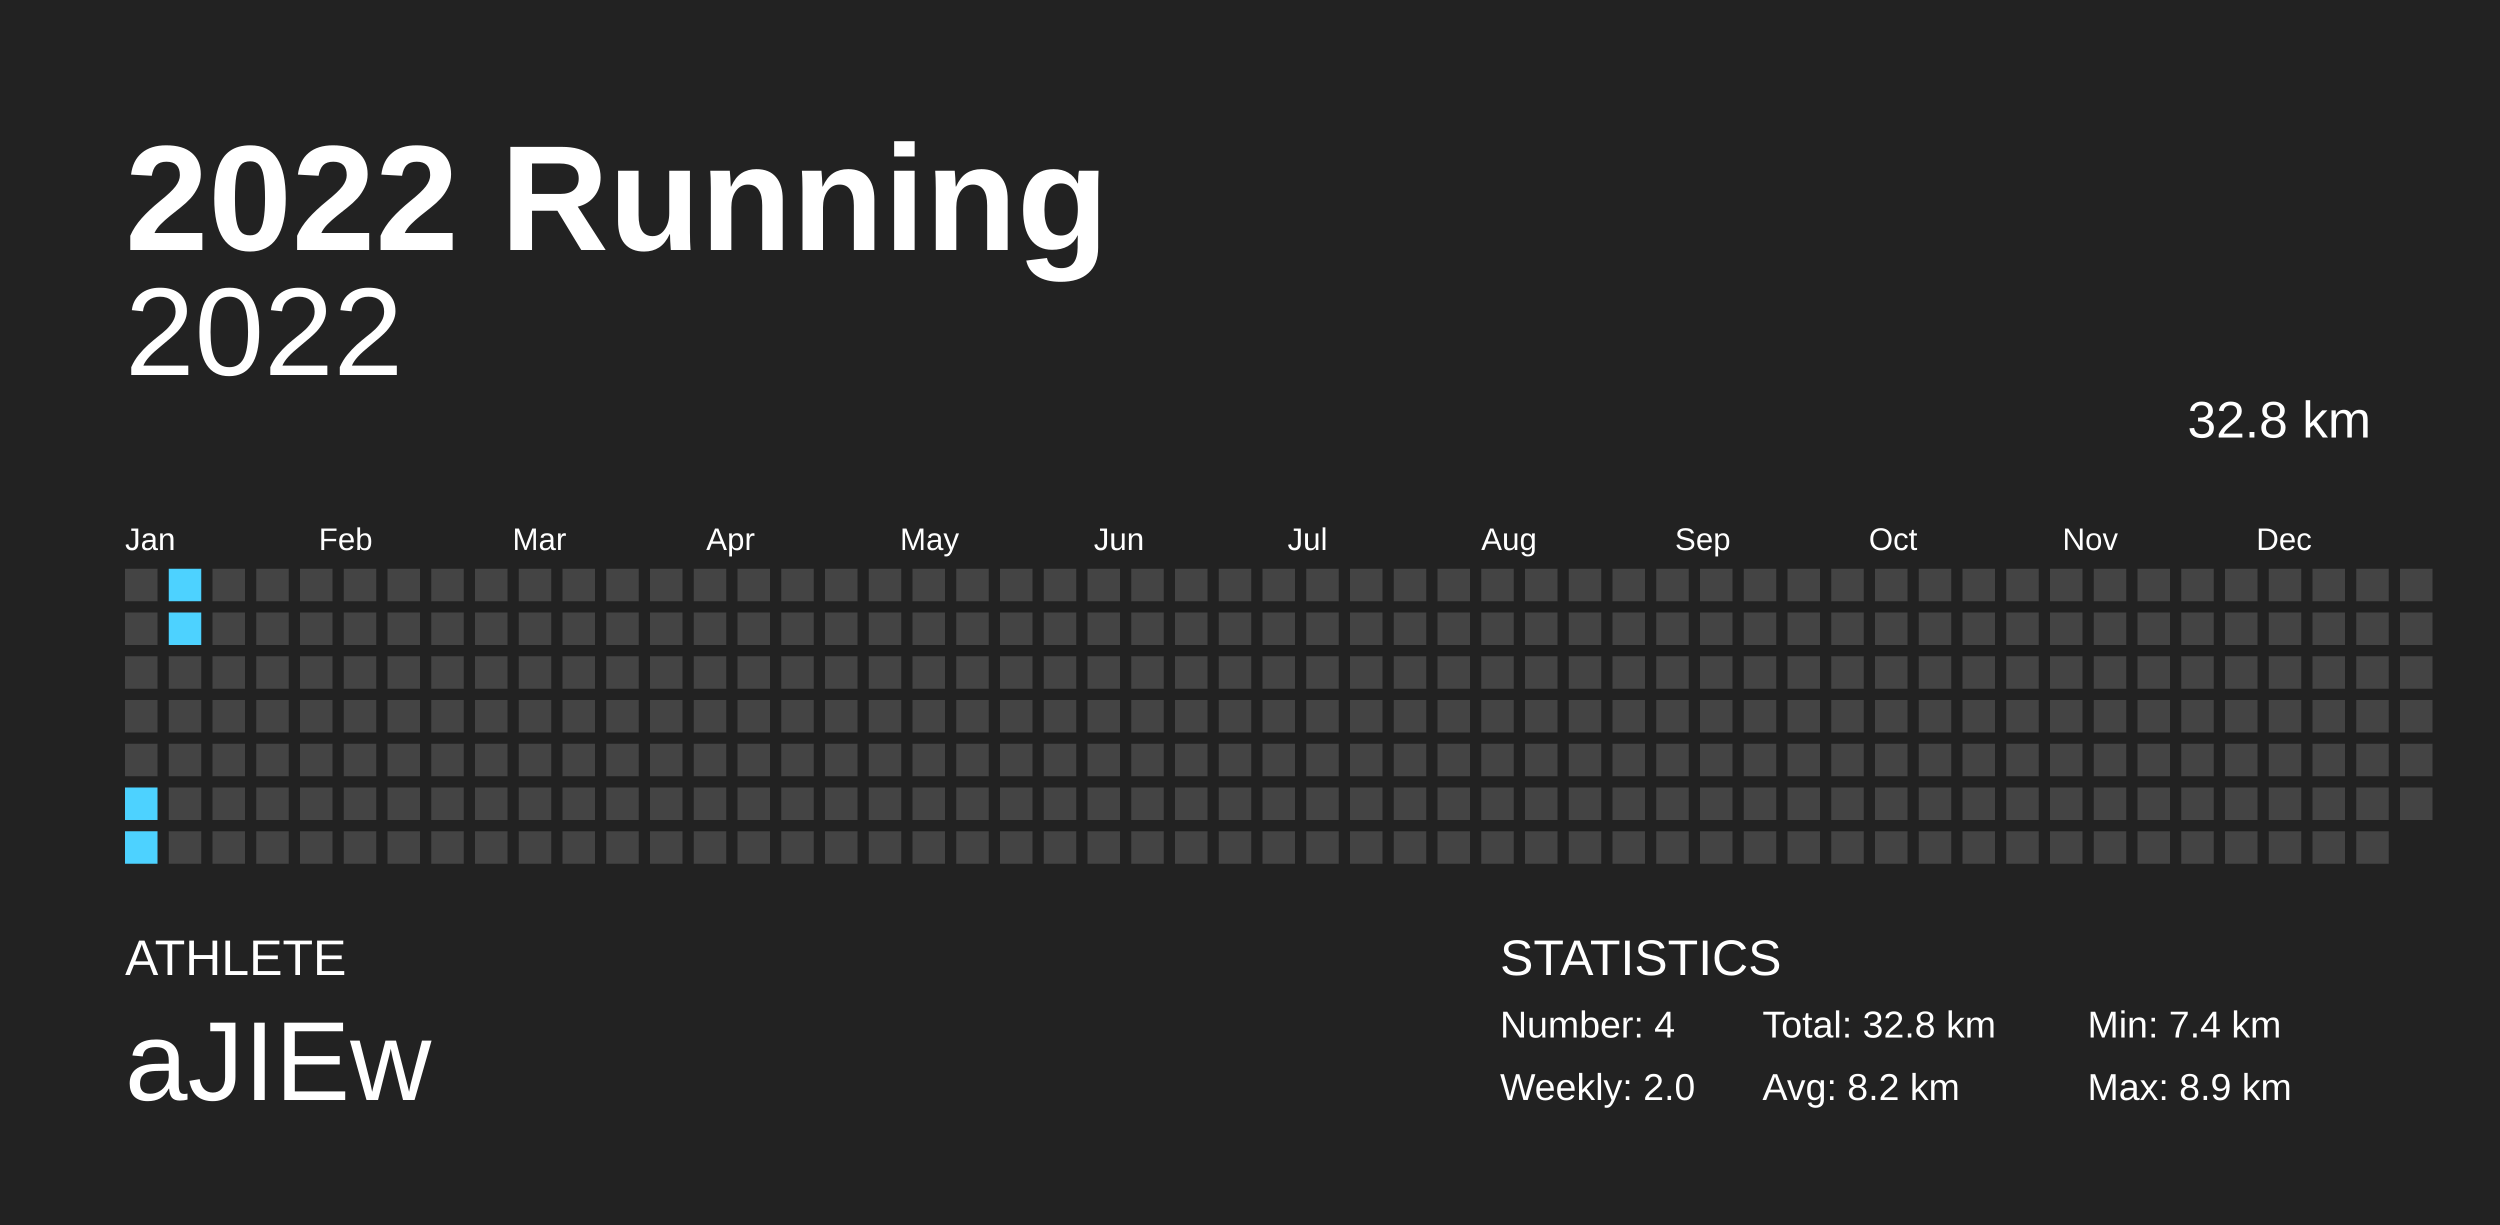
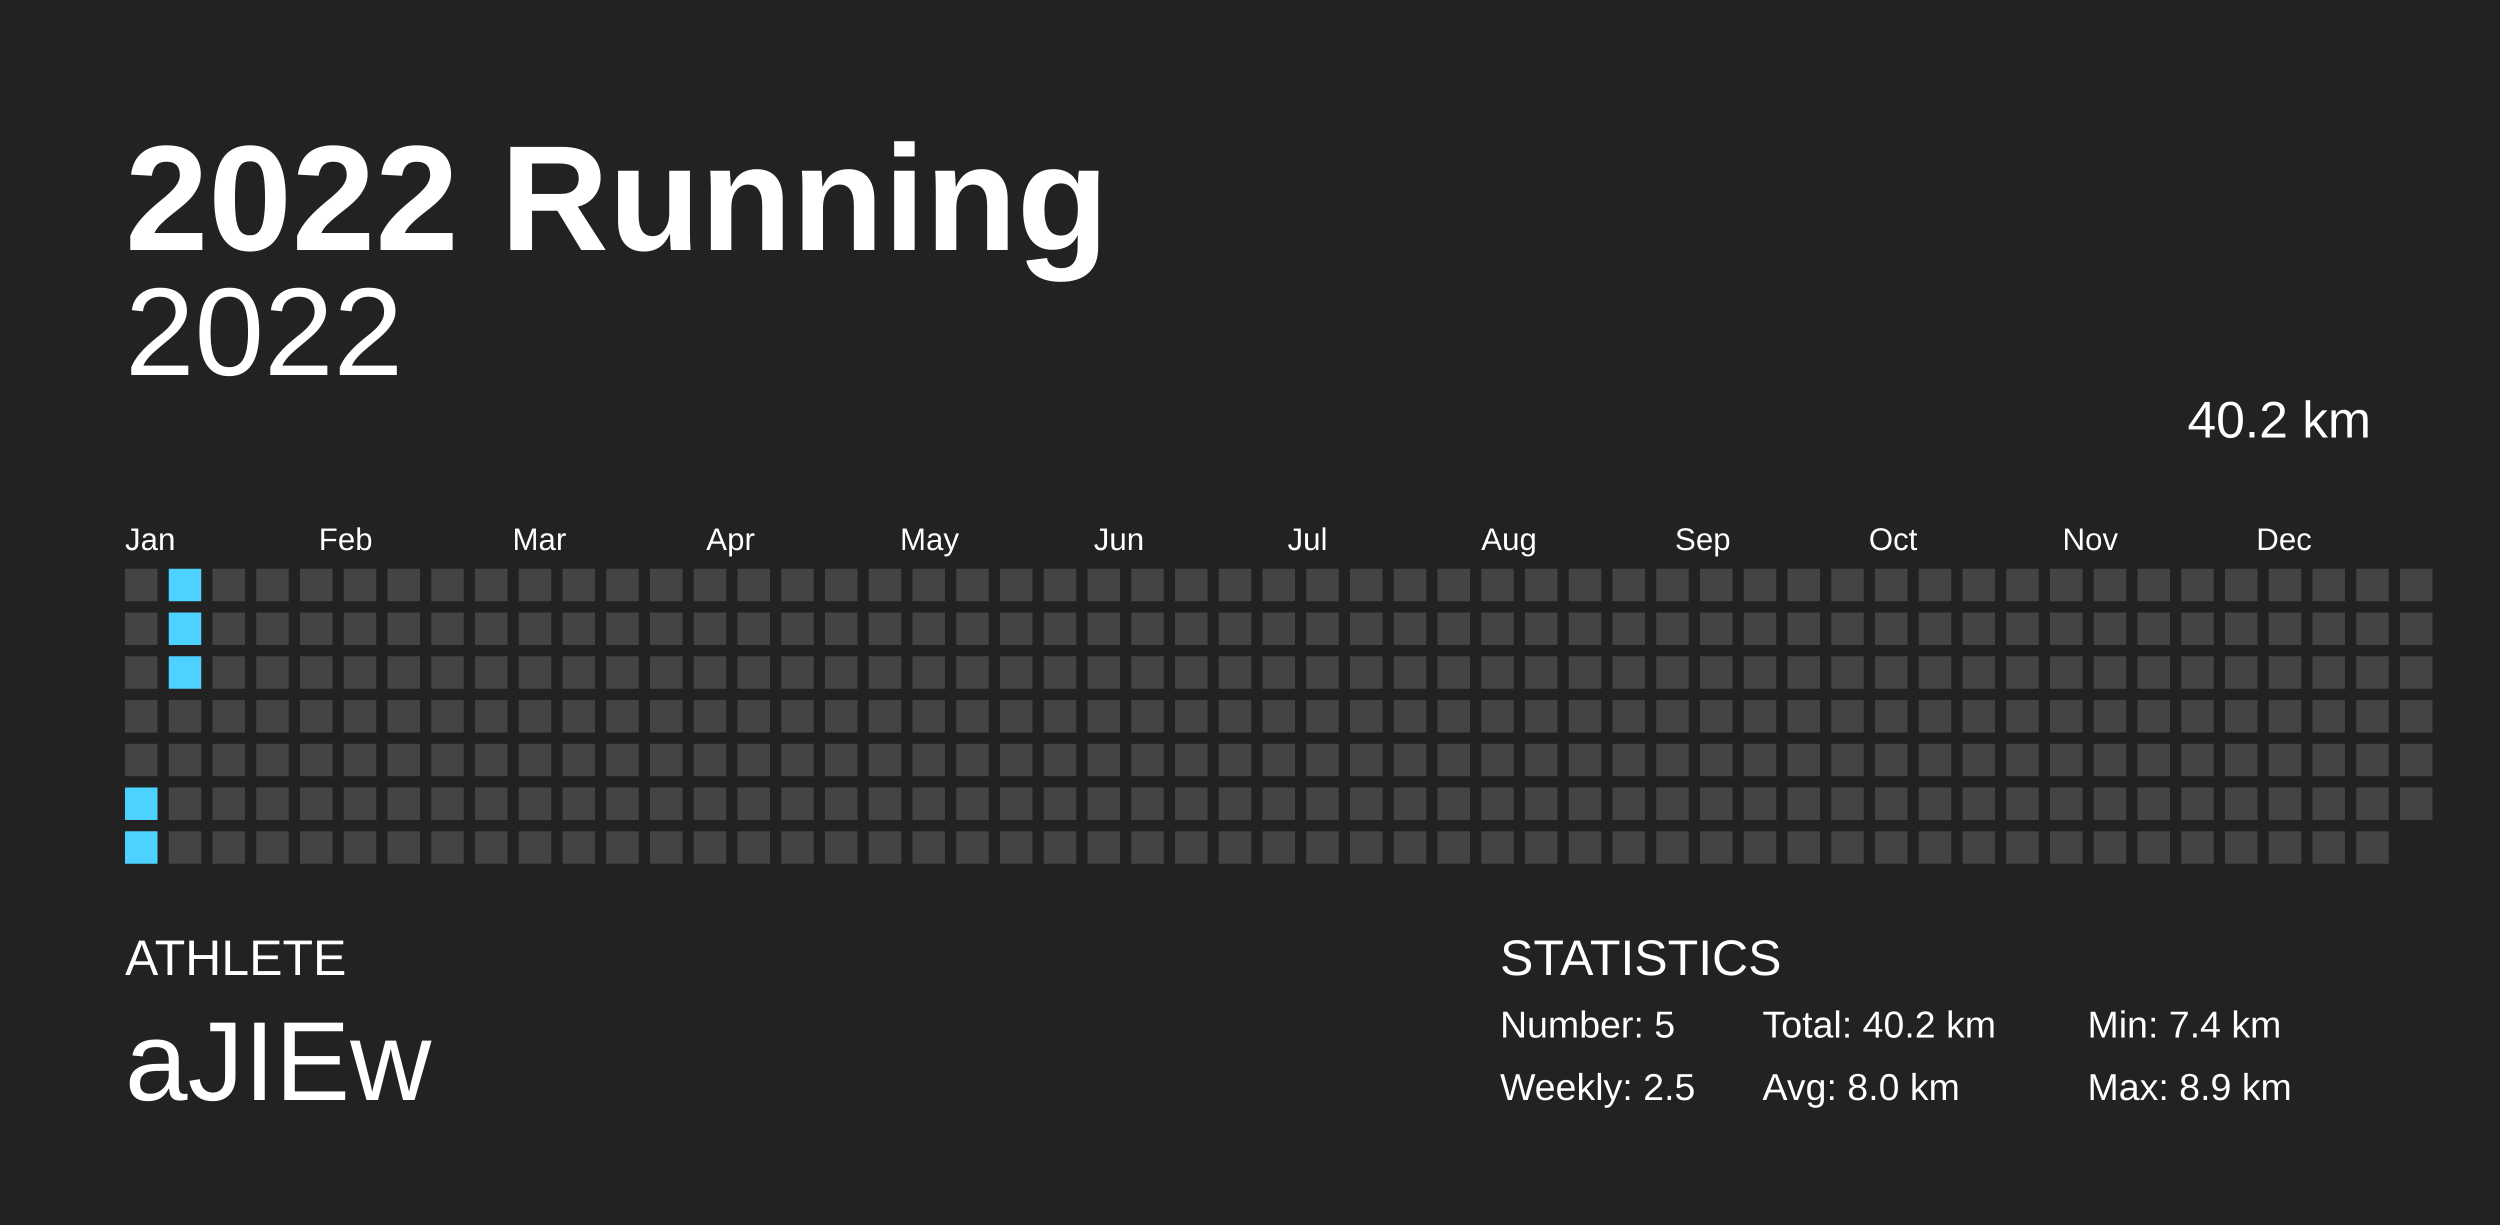
<svg xmlns="http://www.w3.org/2000/svg" baseProfile="full" height="98mm" version="1.1" viewBox="0,0,200,98" width="200mm">
  <defs />
  <rect fill="#222222" height="98" width="200" x="0" y="0" />
  <text fill="#FFFFFF" style="font-size:12px; font-family:Arial; font-weight:bold;" x="10" y="20">2022 Running</text>
  <text fill="#FFFFFF" style="font-size:4px; font-family:Arial" x="10" y="78">ATHLETE</text>
  <text fill="#FFFFFF" style="font-size:9px; font-family:Arial" x="10" y="88">aJIEw</text>
  <text fill="#FFFFFF" style="font-size:4px; font-family:Arial" x="120" y="78">STATISTICS</text>
-   <text fill="#FFFFFF" style="font-size:3px; font-family:Arial" x="120" y="83">Number: 4</text>
-   <text fill="#FFFFFF" style="font-size:3px; font-family:Arial" x="120" y="88">Weekly: 2.0</text>
-   <text fill="#FFFFFF" style="font-size:3px; font-family:Arial" x="141" y="83">Total: 32.8 km</text>
-   <text fill="#FFFFFF" style="font-size:3px; font-family:Arial" x="141" y="88">Avg: 8.2 km</text>
+   <text fill="#FFFFFF" style="font-size:3px; font-family:Arial" x="120" y="83">Number: 5</text>
+   <text fill="#FFFFFF" style="font-size:3px; font-family:Arial" x="120" y="88">Weekly: 2.5</text>
+   <text fill="#FFFFFF" style="font-size:3px; font-family:Arial" x="141" y="83">Total: 40.2 km</text>
+   <text fill="#FFFFFF" style="font-size:3px; font-family:Arial" x="141" y="88">Avg: 8.0 km</text>
  <text fill="#FFFFFF" style="font-size:3px; font-family:Arial" x="167" y="83">Min: 7.4 km</text>
  <text fill="#FFFFFF" style="font-size:3px; font-family:Arial" x="167" y="88">Max: 8.9 km</text>
  <text alignment-baseline="hanging" fill="#FFFFFF" style="font-size:10.0px; font-family:Arial;" x="10" y="30">2022</text>
-   <text alignment-baseline="hanging" fill="#FFFFFF" style="font-size:4.125px; font-family:Arial;" x="175" y="35">32.8 km</text>
+   <text alignment-baseline="hanging" fill="#FFFFFF" style="font-size:4.125px; font-family:Arial;" x="175" y="35">40.2 km</text>
  <text fill="#FFFFFF" style="font-size:2.5px; font-family:Arial" x="10.0" y="44">Jan</text>
  <text fill="#FFFFFF" style="font-size:2.5px; font-family:Arial" x="25.5" y="44">Feb</text>
  <text fill="#FFFFFF" style="font-size:2.5px; font-family:Arial" x="41.0" y="44">Mar</text>
  <text fill="#FFFFFF" style="font-size:2.5px; font-family:Arial" x="56.5" y="44">Apr</text>
  <text fill="#FFFFFF" style="font-size:2.5px; font-family:Arial" x="72.0" y="44">May</text>
  <text fill="#FFFFFF" style="font-size:2.5px; font-family:Arial" x="87.5" y="44">Jun</text>
  <text fill="#FFFFFF" style="font-size:2.5px; font-family:Arial" x="103.0" y="44">Jul</text>
  <text fill="#FFFFFF" style="font-size:2.5px; font-family:Arial" x="118.5" y="44">Aug</text>
  <text fill="#FFFFFF" style="font-size:2.5px; font-family:Arial" x="134.0" y="44">Sep</text>
  <text fill="#FFFFFF" style="font-size:2.5px; font-family:Arial" x="149.5" y="44">Oct</text>
  <text fill="#FFFFFF" style="font-size:2.5px; font-family:Arial" x="165.0" y="44">Nov</text>
  <text fill="#FFFFFF" style="font-size:2.5px; font-family:Arial" x="180.5" y="44">Dec</text>
  <rect fill="#444444" height="2.6" width="2.6" x="10.0" y="45.5" />
  <rect fill="#444444" height="2.6" width="2.6" x="10.0" y="49.0" />
  <rect fill="#444444" height="2.6" width="2.6" x="10.0" y="52.5" />
  <rect fill="#444444" height="2.6" width="2.6" x="10.0" y="56.0" />
  <rect fill="#444444" height="2.6" width="2.6" x="10.0" y="59.5" />
  <rect fill="#4dd2ff" height="2.6" width="2.6" x="10.0" y="63.0" />
  <rect fill="#4dd2ff" height="2.6" width="2.6" x="10.0" y="66.5" />
  <rect fill="#4dd2ff" height="2.6" width="2.6" x="13.5" y="45.5" />
  <rect fill="#4dd2ff" height="2.6" width="2.6" x="13.5" y="49.0" />
-   <rect fill="#444444" height="2.6" width="2.6" x="13.5" y="52.5" />
+   <rect fill="#4dd2ff" height="2.6" width="2.6" x="13.5" y="52.5" />
  <rect fill="#444444" height="2.6" width="2.6" x="13.5" y="56.0" />
  <rect fill="#444444" height="2.6" width="2.6" x="13.5" y="59.5" />
  <rect fill="#444444" height="2.6" width="2.6" x="13.5" y="63.0" />
  <rect fill="#444444" height="2.6" width="2.6" x="13.5" y="66.5" />
  <rect fill="#444444" height="2.6" width="2.6" x="17.0" y="45.5" />
  <rect fill="#444444" height="2.6" width="2.6" x="17.0" y="49.0" />
  <rect fill="#444444" height="2.6" width="2.6" x="17.0" y="52.5" />
  <rect fill="#444444" height="2.6" width="2.6" x="17.0" y="56.0" />
  <rect fill="#444444" height="2.6" width="2.6" x="17.0" y="59.5" />
  <rect fill="#444444" height="2.6" width="2.6" x="17.0" y="63.0" />
  <rect fill="#444444" height="2.6" width="2.6" x="17.0" y="66.5" />
  <rect fill="#444444" height="2.6" width="2.6" x="20.5" y="45.5" />
  <rect fill="#444444" height="2.6" width="2.6" x="20.5" y="49.0" />
  <rect fill="#444444" height="2.6" width="2.6" x="20.5" y="52.5" />
  <rect fill="#444444" height="2.6" width="2.6" x="20.5" y="56.0" />
  <rect fill="#444444" height="2.6" width="2.6" x="20.5" y="59.5" />
  <rect fill="#444444" height="2.6" width="2.6" x="20.5" y="63.0" />
  <rect fill="#444444" height="2.6" width="2.6" x="20.5" y="66.5" />
  <rect fill="#444444" height="2.6" width="2.6" x="24.0" y="45.5" />
  <rect fill="#444444" height="2.6" width="2.6" x="24.0" y="49.0" />
  <rect fill="#444444" height="2.6" width="2.6" x="24.0" y="52.5" />
  <rect fill="#444444" height="2.6" width="2.6" x="24.0" y="56.0" />
  <rect fill="#444444" height="2.6" width="2.6" x="24.0" y="59.5" />
  <rect fill="#444444" height="2.6" width="2.6" x="24.0" y="63.0" />
  <rect fill="#444444" height="2.6" width="2.6" x="24.0" y="66.5" />
  <rect fill="#444444" height="2.6" width="2.6" x="27.5" y="45.5" />
  <rect fill="#444444" height="2.6" width="2.6" x="27.5" y="49.0" />
  <rect fill="#444444" height="2.6" width="2.6" x="27.5" y="52.5" />
  <rect fill="#444444" height="2.6" width="2.6" x="27.5" y="56.0" />
  <rect fill="#444444" height="2.6" width="2.6" x="27.5" y="59.5" />
  <rect fill="#444444" height="2.6" width="2.6" x="27.5" y="63.0" />
  <rect fill="#444444" height="2.6" width="2.6" x="27.5" y="66.5" />
  <rect fill="#444444" height="2.6" width="2.6" x="31.0" y="45.5" />
  <rect fill="#444444" height="2.6" width="2.6" x="31.0" y="49.0" />
  <rect fill="#444444" height="2.6" width="2.6" x="31.0" y="52.5" />
  <rect fill="#444444" height="2.6" width="2.6" x="31.0" y="56.0" />
  <rect fill="#444444" height="2.6" width="2.6" x="31.0" y="59.5" />
  <rect fill="#444444" height="2.6" width="2.6" x="31.0" y="63.0" />
  <rect fill="#444444" height="2.6" width="2.6" x="31.0" y="66.5" />
  <rect fill="#444444" height="2.6" width="2.6" x="34.5" y="45.5" />
  <rect fill="#444444" height="2.6" width="2.6" x="34.5" y="49.0" />
  <rect fill="#444444" height="2.6" width="2.6" x="34.5" y="52.5" />
  <rect fill="#444444" height="2.6" width="2.6" x="34.5" y="56.0" />
  <rect fill="#444444" height="2.6" width="2.6" x="34.5" y="59.5" />
  <rect fill="#444444" height="2.6" width="2.6" x="34.5" y="63.0" />
  <rect fill="#444444" height="2.6" width="2.6" x="34.5" y="66.5" />
  <rect fill="#444444" height="2.6" width="2.6" x="38.0" y="45.5" />
  <rect fill="#444444" height="2.6" width="2.6" x="38.0" y="49.0" />
  <rect fill="#444444" height="2.6" width="2.6" x="38.0" y="52.5" />
  <rect fill="#444444" height="2.6" width="2.6" x="38.0" y="56.0" />
  <rect fill="#444444" height="2.6" width="2.6" x="38.0" y="59.5" />
  <rect fill="#444444" height="2.6" width="2.6" x="38.0" y="63.0" />
  <rect fill="#444444" height="2.6" width="2.6" x="38.0" y="66.5" />
  <rect fill="#444444" height="2.6" width="2.6" x="41.5" y="45.5" />
  <rect fill="#444444" height="2.6" width="2.6" x="41.5" y="49.0" />
  <rect fill="#444444" height="2.6" width="2.6" x="41.5" y="52.5" />
  <rect fill="#444444" height="2.6" width="2.6" x="41.5" y="56.0" />
  <rect fill="#444444" height="2.6" width="2.6" x="41.5" y="59.5" />
  <rect fill="#444444" height="2.6" width="2.6" x="41.5" y="63.0" />
  <rect fill="#444444" height="2.6" width="2.6" x="41.5" y="66.5" />
  <rect fill="#444444" height="2.6" width="2.6" x="45.0" y="45.5" />
  <rect fill="#444444" height="2.6" width="2.6" x="45.0" y="49.0" />
  <rect fill="#444444" height="2.6" width="2.6" x="45.0" y="52.5" />
  <rect fill="#444444" height="2.6" width="2.6" x="45.0" y="56.0" />
  <rect fill="#444444" height="2.6" width="2.6" x="45.0" y="59.5" />
  <rect fill="#444444" height="2.6" width="2.6" x="45.0" y="63.0" />
  <rect fill="#444444" height="2.6" width="2.6" x="45.0" y="66.5" />
  <rect fill="#444444" height="2.6" width="2.6" x="48.5" y="45.5" />
  <rect fill="#444444" height="2.6" width="2.6" x="48.5" y="49.0" />
  <rect fill="#444444" height="2.6" width="2.6" x="48.5" y="52.5" />
  <rect fill="#444444" height="2.6" width="2.6" x="48.5" y="56.0" />
  <rect fill="#444444" height="2.6" width="2.6" x="48.5" y="59.5" />
  <rect fill="#444444" height="2.6" width="2.6" x="48.5" y="63.0" />
  <rect fill="#444444" height="2.6" width="2.6" x="48.5" y="66.5" />
  <rect fill="#444444" height="2.6" width="2.6" x="52.0" y="45.5" />
  <rect fill="#444444" height="2.6" width="2.6" x="52.0" y="49.0" />
  <rect fill="#444444" height="2.6" width="2.6" x="52.0" y="52.5" />
  <rect fill="#444444" height="2.6" width="2.6" x="52.0" y="56.0" />
  <rect fill="#444444" height="2.6" width="2.6" x="52.0" y="59.5" />
  <rect fill="#444444" height="2.6" width="2.6" x="52.0" y="63.0" />
  <rect fill="#444444" height="2.6" width="2.6" x="52.0" y="66.5" />
  <rect fill="#444444" height="2.6" width="2.6" x="55.5" y="45.5" />
  <rect fill="#444444" height="2.6" width="2.6" x="55.5" y="49.0" />
  <rect fill="#444444" height="2.6" width="2.6" x="55.5" y="52.5" />
  <rect fill="#444444" height="2.6" width="2.6" x="55.5" y="56.0" />
  <rect fill="#444444" height="2.6" width="2.6" x="55.5" y="59.5" />
  <rect fill="#444444" height="2.6" width="2.6" x="55.5" y="63.0" />
  <rect fill="#444444" height="2.6" width="2.6" x="55.5" y="66.5" />
  <rect fill="#444444" height="2.6" width="2.6" x="59.0" y="45.5" />
  <rect fill="#444444" height="2.6" width="2.6" x="59.0" y="49.0" />
  <rect fill="#444444" height="2.6" width="2.6" x="59.0" y="52.5" />
  <rect fill="#444444" height="2.6" width="2.6" x="59.0" y="56.0" />
  <rect fill="#444444" height="2.6" width="2.6" x="59.0" y="59.5" />
  <rect fill="#444444" height="2.6" width="2.6" x="59.0" y="63.0" />
  <rect fill="#444444" height="2.6" width="2.6" x="59.0" y="66.5" />
  <rect fill="#444444" height="2.6" width="2.6" x="62.5" y="45.5" />
  <rect fill="#444444" height="2.6" width="2.6" x="62.5" y="49.0" />
  <rect fill="#444444" height="2.6" width="2.6" x="62.5" y="52.5" />
  <rect fill="#444444" height="2.6" width="2.6" x="62.5" y="56.0" />
  <rect fill="#444444" height="2.6" width="2.6" x="62.5" y="59.5" />
  <rect fill="#444444" height="2.6" width="2.6" x="62.5" y="63.0" />
  <rect fill="#444444" height="2.6" width="2.6" x="62.5" y="66.5" />
  <rect fill="#444444" height="2.6" width="2.6" x="66.0" y="45.5" />
  <rect fill="#444444" height="2.6" width="2.6" x="66.0" y="49.0" />
  <rect fill="#444444" height="2.6" width="2.6" x="66.0" y="52.5" />
  <rect fill="#444444" height="2.6" width="2.6" x="66.0" y="56.0" />
  <rect fill="#444444" height="2.6" width="2.6" x="66.0" y="59.5" />
  <rect fill="#444444" height="2.6" width="2.6" x="66.0" y="63.0" />
  <rect fill="#444444" height="2.6" width="2.6" x="66.0" y="66.5" />
  <rect fill="#444444" height="2.6" width="2.6" x="69.5" y="45.5" />
  <rect fill="#444444" height="2.6" width="2.6" x="69.5" y="49.0" />
  <rect fill="#444444" height="2.6" width="2.6" x="69.5" y="52.5" />
  <rect fill="#444444" height="2.6" width="2.6" x="69.5" y="56.0" />
  <rect fill="#444444" height="2.6" width="2.6" x="69.5" y="59.5" />
  <rect fill="#444444" height="2.6" width="2.6" x="69.5" y="63.0" />
  <rect fill="#444444" height="2.6" width="2.6" x="69.5" y="66.5" />
  <rect fill="#444444" height="2.6" width="2.6" x="73.0" y="45.5" />
  <rect fill="#444444" height="2.6" width="2.6" x="73.0" y="49.0" />
  <rect fill="#444444" height="2.6" width="2.6" x="73.0" y="52.5" />
  <rect fill="#444444" height="2.6" width="2.6" x="73.0" y="56.0" />
  <rect fill="#444444" height="2.6" width="2.6" x="73.0" y="59.5" />
  <rect fill="#444444" height="2.6" width="2.6" x="73.0" y="63.0" />
  <rect fill="#444444" height="2.6" width="2.6" x="73.0" y="66.5" />
  <rect fill="#444444" height="2.6" width="2.6" x="76.5" y="45.5" />
  <rect fill="#444444" height="2.6" width="2.6" x="76.5" y="49.0" />
  <rect fill="#444444" height="2.6" width="2.6" x="76.5" y="52.5" />
  <rect fill="#444444" height="2.6" width="2.6" x="76.5" y="56.0" />
  <rect fill="#444444" height="2.6" width="2.6" x="76.5" y="59.5" />
  <rect fill="#444444" height="2.6" width="2.6" x="76.5" y="63.0" />
  <rect fill="#444444" height="2.6" width="2.6" x="76.5" y="66.5" />
  <rect fill="#444444" height="2.6" width="2.6" x="80.0" y="45.5" />
  <rect fill="#444444" height="2.6" width="2.6" x="80.0" y="49.0" />
  <rect fill="#444444" height="2.6" width="2.6" x="80.0" y="52.5" />
  <rect fill="#444444" height="2.6" width="2.6" x="80.0" y="56.0" />
  <rect fill="#444444" height="2.6" width="2.6" x="80.0" y="59.5" />
  <rect fill="#444444" height="2.6" width="2.6" x="80.0" y="63.0" />
  <rect fill="#444444" height="2.6" width="2.6" x="80.0" y="66.5" />
  <rect fill="#444444" height="2.6" width="2.6" x="83.5" y="45.5" />
  <rect fill="#444444" height="2.6" width="2.6" x="83.5" y="49.0" />
  <rect fill="#444444" height="2.6" width="2.6" x="83.5" y="52.5" />
  <rect fill="#444444" height="2.6" width="2.6" x="83.5" y="56.0" />
  <rect fill="#444444" height="2.6" width="2.6" x="83.5" y="59.5" />
  <rect fill="#444444" height="2.6" width="2.6" x="83.5" y="63.0" />
  <rect fill="#444444" height="2.6" width="2.6" x="83.5" y="66.5" />
  <rect fill="#444444" height="2.6" width="2.6" x="87.0" y="45.5" />
  <rect fill="#444444" height="2.6" width="2.6" x="87.0" y="49.0" />
  <rect fill="#444444" height="2.6" width="2.6" x="87.0" y="52.5" />
  <rect fill="#444444" height="2.6" width="2.6" x="87.0" y="56.0" />
  <rect fill="#444444" height="2.6" width="2.6" x="87.0" y="59.5" />
  <rect fill="#444444" height="2.6" width="2.6" x="87.0" y="63.0" />
  <rect fill="#444444" height="2.6" width="2.6" x="87.0" y="66.5" />
  <rect fill="#444444" height="2.6" width="2.6" x="90.5" y="45.5" />
  <rect fill="#444444" height="2.6" width="2.6" x="90.5" y="49.0" />
  <rect fill="#444444" height="2.6" width="2.6" x="90.5" y="52.5" />
  <rect fill="#444444" height="2.6" width="2.6" x="90.5" y="56.0" />
  <rect fill="#444444" height="2.6" width="2.6" x="90.5" y="59.5" />
  <rect fill="#444444" height="2.6" width="2.6" x="90.5" y="63.0" />
  <rect fill="#444444" height="2.6" width="2.6" x="90.5" y="66.5" />
  <rect fill="#444444" height="2.6" width="2.6" x="94.0" y="45.5" />
  <rect fill="#444444" height="2.6" width="2.6" x="94.0" y="49.0" />
  <rect fill="#444444" height="2.6" width="2.6" x="94.0" y="52.5" />
  <rect fill="#444444" height="2.6" width="2.6" x="94.0" y="56.0" />
  <rect fill="#444444" height="2.6" width="2.6" x="94.0" y="59.5" />
  <rect fill="#444444" height="2.6" width="2.6" x="94.0" y="63.0" />
  <rect fill="#444444" height="2.6" width="2.6" x="94.0" y="66.5" />
  <rect fill="#444444" height="2.6" width="2.6" x="97.5" y="45.5" />
  <rect fill="#444444" height="2.6" width="2.6" x="97.5" y="49.0" />
  <rect fill="#444444" height="2.6" width="2.6" x="97.5" y="52.5" />
  <rect fill="#444444" height="2.6" width="2.6" x="97.5" y="56.0" />
  <rect fill="#444444" height="2.6" width="2.6" x="97.5" y="59.5" />
  <rect fill="#444444" height="2.6" width="2.6" x="97.5" y="63.0" />
  <rect fill="#444444" height="2.6" width="2.6" x="97.5" y="66.5" />
  <rect fill="#444444" height="2.6" width="2.6" x="101.0" y="45.5" />
  <rect fill="#444444" height="2.6" width="2.6" x="101.0" y="49.0" />
  <rect fill="#444444" height="2.6" width="2.6" x="101.0" y="52.5" />
  <rect fill="#444444" height="2.6" width="2.6" x="101.0" y="56.0" />
  <rect fill="#444444" height="2.6" width="2.6" x="101.0" y="59.5" />
  <rect fill="#444444" height="2.6" width="2.6" x="101.0" y="63.0" />
  <rect fill="#444444" height="2.6" width="2.6" x="101.0" y="66.5" />
  <rect fill="#444444" height="2.6" width="2.6" x="104.5" y="45.5" />
  <rect fill="#444444" height="2.6" width="2.6" x="104.5" y="49.0" />
  <rect fill="#444444" height="2.6" width="2.6" x="104.5" y="52.5" />
  <rect fill="#444444" height="2.6" width="2.6" x="104.5" y="56.0" />
  <rect fill="#444444" height="2.6" width="2.6" x="104.5" y="59.5" />
  <rect fill="#444444" height="2.6" width="2.6" x="104.5" y="63.0" />
  <rect fill="#444444" height="2.6" width="2.6" x="104.5" y="66.5" />
  <rect fill="#444444" height="2.6" width="2.6" x="108.0" y="45.5" />
  <rect fill="#444444" height="2.6" width="2.6" x="108.0" y="49.0" />
  <rect fill="#444444" height="2.6" width="2.6" x="108.0" y="52.5" />
  <rect fill="#444444" height="2.6" width="2.6" x="108.0" y="56.0" />
  <rect fill="#444444" height="2.6" width="2.6" x="108.0" y="59.5" />
  <rect fill="#444444" height="2.6" width="2.6" x="108.0" y="63.0" />
  <rect fill="#444444" height="2.6" width="2.6" x="108.0" y="66.5" />
  <rect fill="#444444" height="2.6" width="2.6" x="111.5" y="45.5" />
  <rect fill="#444444" height="2.6" width="2.6" x="111.5" y="49.0" />
  <rect fill="#444444" height="2.6" width="2.6" x="111.5" y="52.5" />
  <rect fill="#444444" height="2.6" width="2.6" x="111.5" y="56.0" />
  <rect fill="#444444" height="2.6" width="2.6" x="111.5" y="59.5" />
  <rect fill="#444444" height="2.6" width="2.6" x="111.5" y="63.0" />
  <rect fill="#444444" height="2.6" width="2.6" x="111.5" y="66.5" />
  <rect fill="#444444" height="2.6" width="2.6" x="115.0" y="45.5" />
  <rect fill="#444444" height="2.6" width="2.6" x="115.0" y="49.0" />
  <rect fill="#444444" height="2.6" width="2.6" x="115.0" y="52.5" />
  <rect fill="#444444" height="2.6" width="2.6" x="115.0" y="56.0" />
  <rect fill="#444444" height="2.6" width="2.6" x="115.0" y="59.5" />
  <rect fill="#444444" height="2.6" width="2.6" x="115.0" y="63.0" />
  <rect fill="#444444" height="2.6" width="2.6" x="115.0" y="66.5" />
  <rect fill="#444444" height="2.6" width="2.6" x="118.5" y="45.5" />
  <rect fill="#444444" height="2.6" width="2.6" x="118.5" y="49.0" />
  <rect fill="#444444" height="2.6" width="2.6" x="118.5" y="52.5" />
  <rect fill="#444444" height="2.6" width="2.6" x="118.5" y="56.0" />
  <rect fill="#444444" height="2.6" width="2.6" x="118.5" y="59.5" />
  <rect fill="#444444" height="2.6" width="2.6" x="118.5" y="63.0" />
  <rect fill="#444444" height="2.6" width="2.6" x="118.5" y="66.5" />
  <rect fill="#444444" height="2.6" width="2.6" x="122.0" y="45.5" />
  <rect fill="#444444" height="2.6" width="2.6" x="122.0" y="49.0" />
  <rect fill="#444444" height="2.6" width="2.6" x="122.0" y="52.5" />
  <rect fill="#444444" height="2.6" width="2.6" x="122.0" y="56.0" />
  <rect fill="#444444" height="2.6" width="2.6" x="122.0" y="59.5" />
  <rect fill="#444444" height="2.6" width="2.6" x="122.0" y="63.0" />
  <rect fill="#444444" height="2.6" width="2.6" x="122.0" y="66.5" />
  <rect fill="#444444" height="2.6" width="2.6" x="125.5" y="45.5" />
  <rect fill="#444444" height="2.6" width="2.6" x="125.5" y="49.0" />
  <rect fill="#444444" height="2.6" width="2.6" x="125.5" y="52.5" />
  <rect fill="#444444" height="2.6" width="2.6" x="125.5" y="56.0" />
  <rect fill="#444444" height="2.6" width="2.6" x="125.5" y="59.5" />
  <rect fill="#444444" height="2.6" width="2.6" x="125.5" y="63.0" />
  <rect fill="#444444" height="2.6" width="2.6" x="125.5" y="66.5" />
  <rect fill="#444444" height="2.6" width="2.6" x="129.0" y="45.5" />
  <rect fill="#444444" height="2.6" width="2.6" x="129.0" y="49.0" />
  <rect fill="#444444" height="2.6" width="2.6" x="129.0" y="52.5" />
  <rect fill="#444444" height="2.6" width="2.6" x="129.0" y="56.0" />
  <rect fill="#444444" height="2.6" width="2.6" x="129.0" y="59.5" />
  <rect fill="#444444" height="2.6" width="2.6" x="129.0" y="63.0" />
  <rect fill="#444444" height="2.6" width="2.6" x="129.0" y="66.5" />
  <rect fill="#444444" height="2.6" width="2.6" x="132.5" y="45.5" />
  <rect fill="#444444" height="2.6" width="2.6" x="132.5" y="49.0" />
  <rect fill="#444444" height="2.6" width="2.6" x="132.5" y="52.5" />
  <rect fill="#444444" height="2.6" width="2.6" x="132.5" y="56.0" />
  <rect fill="#444444" height="2.6" width="2.6" x="132.5" y="59.5" />
  <rect fill="#444444" height="2.6" width="2.6" x="132.5" y="63.0" />
  <rect fill="#444444" height="2.6" width="2.6" x="132.5" y="66.5" />
  <rect fill="#444444" height="2.6" width="2.6" x="136.0" y="45.5" />
  <rect fill="#444444" height="2.6" width="2.6" x="136.0" y="49.0" />
  <rect fill="#444444" height="2.6" width="2.6" x="136.0" y="52.5" />
  <rect fill="#444444" height="2.6" width="2.6" x="136.0" y="56.0" />
  <rect fill="#444444" height="2.6" width="2.6" x="136.0" y="59.5" />
  <rect fill="#444444" height="2.6" width="2.6" x="136.0" y="63.0" />
  <rect fill="#444444" height="2.6" width="2.6" x="136.0" y="66.5" />
  <rect fill="#444444" height="2.6" width="2.6" x="139.5" y="45.5" />
  <rect fill="#444444" height="2.6" width="2.6" x="139.5" y="49.0" />
  <rect fill="#444444" height="2.6" width="2.6" x="139.5" y="52.5" />
  <rect fill="#444444" height="2.6" width="2.6" x="139.5" y="56.0" />
  <rect fill="#444444" height="2.6" width="2.6" x="139.5" y="59.5" />
  <rect fill="#444444" height="2.6" width="2.6" x="139.5" y="63.0" />
  <rect fill="#444444" height="2.6" width="2.6" x="139.5" y="66.5" />
  <rect fill="#444444" height="2.6" width="2.6" x="143.0" y="45.5" />
  <rect fill="#444444" height="2.6" width="2.6" x="143.0" y="49.0" />
  <rect fill="#444444" height="2.6" width="2.6" x="143.0" y="52.5" />
  <rect fill="#444444" height="2.6" width="2.6" x="143.0" y="56.0" />
  <rect fill="#444444" height="2.6" width="2.6" x="143.0" y="59.5" />
  <rect fill="#444444" height="2.6" width="2.6" x="143.0" y="63.0" />
  <rect fill="#444444" height="2.6" width="2.6" x="143.0" y="66.5" />
  <rect fill="#444444" height="2.6" width="2.6" x="146.5" y="45.5" />
  <rect fill="#444444" height="2.6" width="2.6" x="146.5" y="49.0" />
  <rect fill="#444444" height="2.6" width="2.6" x="146.5" y="52.5" />
  <rect fill="#444444" height="2.6" width="2.6" x="146.5" y="56.0" />
  <rect fill="#444444" height="2.6" width="2.6" x="146.5" y="59.5" />
  <rect fill="#444444" height="2.6" width="2.6" x="146.5" y="63.0" />
  <rect fill="#444444" height="2.6" width="2.6" x="146.5" y="66.5" />
  <rect fill="#444444" height="2.6" width="2.6" x="150.0" y="45.5" />
  <rect fill="#444444" height="2.6" width="2.6" x="150.0" y="49.0" />
  <rect fill="#444444" height="2.6" width="2.6" x="150.0" y="52.5" />
  <rect fill="#444444" height="2.6" width="2.6" x="150.0" y="56.0" />
  <rect fill="#444444" height="2.6" width="2.6" x="150.0" y="59.5" />
  <rect fill="#444444" height="2.6" width="2.6" x="150.0" y="63.0" />
  <rect fill="#444444" height="2.6" width="2.6" x="150.0" y="66.5" />
  <rect fill="#444444" height="2.6" width="2.6" x="153.5" y="45.5" />
  <rect fill="#444444" height="2.6" width="2.6" x="153.5" y="49.0" />
  <rect fill="#444444" height="2.6" width="2.6" x="153.5" y="52.5" />
  <rect fill="#444444" height="2.6" width="2.6" x="153.5" y="56.0" />
  <rect fill="#444444" height="2.6" width="2.6" x="153.5" y="59.5" />
  <rect fill="#444444" height="2.6" width="2.6" x="153.5" y="63.0" />
  <rect fill="#444444" height="2.6" width="2.6" x="153.5" y="66.5" />
  <rect fill="#444444" height="2.6" width="2.6" x="157.0" y="45.5" />
  <rect fill="#444444" height="2.6" width="2.6" x="157.0" y="49.0" />
  <rect fill="#444444" height="2.6" width="2.6" x="157.0" y="52.5" />
  <rect fill="#444444" height="2.6" width="2.6" x="157.0" y="56.0" />
  <rect fill="#444444" height="2.6" width="2.6" x="157.0" y="59.5" />
  <rect fill="#444444" height="2.6" width="2.6" x="157.0" y="63.0" />
  <rect fill="#444444" height="2.6" width="2.6" x="157.0" y="66.5" />
  <rect fill="#444444" height="2.6" width="2.6" x="160.5" y="45.5" />
  <rect fill="#444444" height="2.6" width="2.6" x="160.5" y="49.0" />
  <rect fill="#444444" height="2.6" width="2.6" x="160.5" y="52.5" />
  <rect fill="#444444" height="2.6" width="2.6" x="160.5" y="56.0" />
  <rect fill="#444444" height="2.6" width="2.6" x="160.5" y="59.5" />
  <rect fill="#444444" height="2.6" width="2.6" x="160.5" y="63.0" />
  <rect fill="#444444" height="2.6" width="2.6" x="160.5" y="66.5" />
  <rect fill="#444444" height="2.6" width="2.6" x="164.0" y="45.5" />
  <rect fill="#444444" height="2.6" width="2.6" x="164.0" y="49.0" />
  <rect fill="#444444" height="2.6" width="2.6" x="164.0" y="52.5" />
  <rect fill="#444444" height="2.6" width="2.6" x="164.0" y="56.0" />
  <rect fill="#444444" height="2.6" width="2.6" x="164.0" y="59.5" />
  <rect fill="#444444" height="2.6" width="2.6" x="164.0" y="63.0" />
  <rect fill="#444444" height="2.6" width="2.6" x="164.0" y="66.5" />
  <rect fill="#444444" height="2.6" width="2.6" x="167.5" y="45.5" />
  <rect fill="#444444" height="2.6" width="2.6" x="167.5" y="49.0" />
  <rect fill="#444444" height="2.6" width="2.6" x="167.5" y="52.5" />
  <rect fill="#444444" height="2.6" width="2.6" x="167.5" y="56.0" />
  <rect fill="#444444" height="2.6" width="2.6" x="167.5" y="59.5" />
  <rect fill="#444444" height="2.6" width="2.6" x="167.5" y="63.0" />
  <rect fill="#444444" height="2.6" width="2.6" x="167.5" y="66.5" />
  <rect fill="#444444" height="2.6" width="2.6" x="171.0" y="45.5" />
  <rect fill="#444444" height="2.6" width="2.6" x="171.0" y="49.0" />
  <rect fill="#444444" height="2.6" width="2.6" x="171.0" y="52.5" />
  <rect fill="#444444" height="2.6" width="2.6" x="171.0" y="56.0" />
  <rect fill="#444444" height="2.6" width="2.6" x="171.0" y="59.5" />
  <rect fill="#444444" height="2.6" width="2.6" x="171.0" y="63.0" />
  <rect fill="#444444" height="2.6" width="2.6" x="171.0" y="66.5" />
  <rect fill="#444444" height="2.6" width="2.6" x="174.5" y="45.5" />
  <rect fill="#444444" height="2.6" width="2.6" x="174.5" y="49.0" />
  <rect fill="#444444" height="2.6" width="2.6" x="174.5" y="52.5" />
  <rect fill="#444444" height="2.6" width="2.6" x="174.5" y="56.0" />
  <rect fill="#444444" height="2.6" width="2.6" x="174.5" y="59.5" />
  <rect fill="#444444" height="2.6" width="2.6" x="174.5" y="63.0" />
  <rect fill="#444444" height="2.6" width="2.6" x="174.5" y="66.5" />
  <rect fill="#444444" height="2.6" width="2.6" x="178.0" y="45.5" />
  <rect fill="#444444" height="2.6" width="2.6" x="178.0" y="49.0" />
  <rect fill="#444444" height="2.6" width="2.6" x="178.0" y="52.5" />
  <rect fill="#444444" height="2.6" width="2.6" x="178.0" y="56.0" />
  <rect fill="#444444" height="2.6" width="2.6" x="178.0" y="59.5" />
  <rect fill="#444444" height="2.6" width="2.6" x="178.0" y="63.0" />
  <rect fill="#444444" height="2.6" width="2.6" x="178.0" y="66.5" />
  <rect fill="#444444" height="2.6" width="2.6" x="181.5" y="45.5" />
  <rect fill="#444444" height="2.6" width="2.6" x="181.5" y="49.0" />
  <rect fill="#444444" height="2.6" width="2.6" x="181.5" y="52.5" />
  <rect fill="#444444" height="2.6" width="2.6" x="181.5" y="56.0" />
  <rect fill="#444444" height="2.6" width="2.6" x="181.5" y="59.5" />
  <rect fill="#444444" height="2.6" width="2.6" x="181.5" y="63.0" />
  <rect fill="#444444" height="2.6" width="2.6" x="181.5" y="66.5" />
  <rect fill="#444444" height="2.6" width="2.6" x="185.0" y="45.5" />
  <rect fill="#444444" height="2.6" width="2.6" x="185.0" y="49.0" />
  <rect fill="#444444" height="2.6" width="2.6" x="185.0" y="52.5" />
  <rect fill="#444444" height="2.6" width="2.6" x="185.0" y="56.0" />
  <rect fill="#444444" height="2.6" width="2.6" x="185.0" y="59.5" />
  <rect fill="#444444" height="2.6" width="2.6" x="185.0" y="63.0" />
  <rect fill="#444444" height="2.6" width="2.6" x="185.0" y="66.5" />
  <rect fill="#444444" height="2.6" width="2.6" x="188.5" y="45.5" />
  <rect fill="#444444" height="2.6" width="2.6" x="188.5" y="49.0" />
  <rect fill="#444444" height="2.6" width="2.6" x="188.5" y="52.5" />
  <rect fill="#444444" height="2.6" width="2.6" x="188.5" y="56.0" />
  <rect fill="#444444" height="2.6" width="2.6" x="188.5" y="59.5" />
  <rect fill="#444444" height="2.6" width="2.6" x="188.5" y="63.0" />
  <rect fill="#444444" height="2.6" width="2.6" x="188.5" y="66.5" />
  <rect fill="#444444" height="2.6" width="2.6" x="192.0" y="45.5" />
  <rect fill="#444444" height="2.6" width="2.6" x="192.0" y="49.0" />
  <rect fill="#444444" height="2.6" width="2.6" x="192.0" y="52.5" />
  <rect fill="#444444" height="2.6" width="2.6" x="192.0" y="56.0" />
  <rect fill="#444444" height="2.6" width="2.6" x="192.0" y="59.5" />
  <rect fill="#444444" height="2.6" width="2.6" x="192.0" y="63.0" />
</svg>
